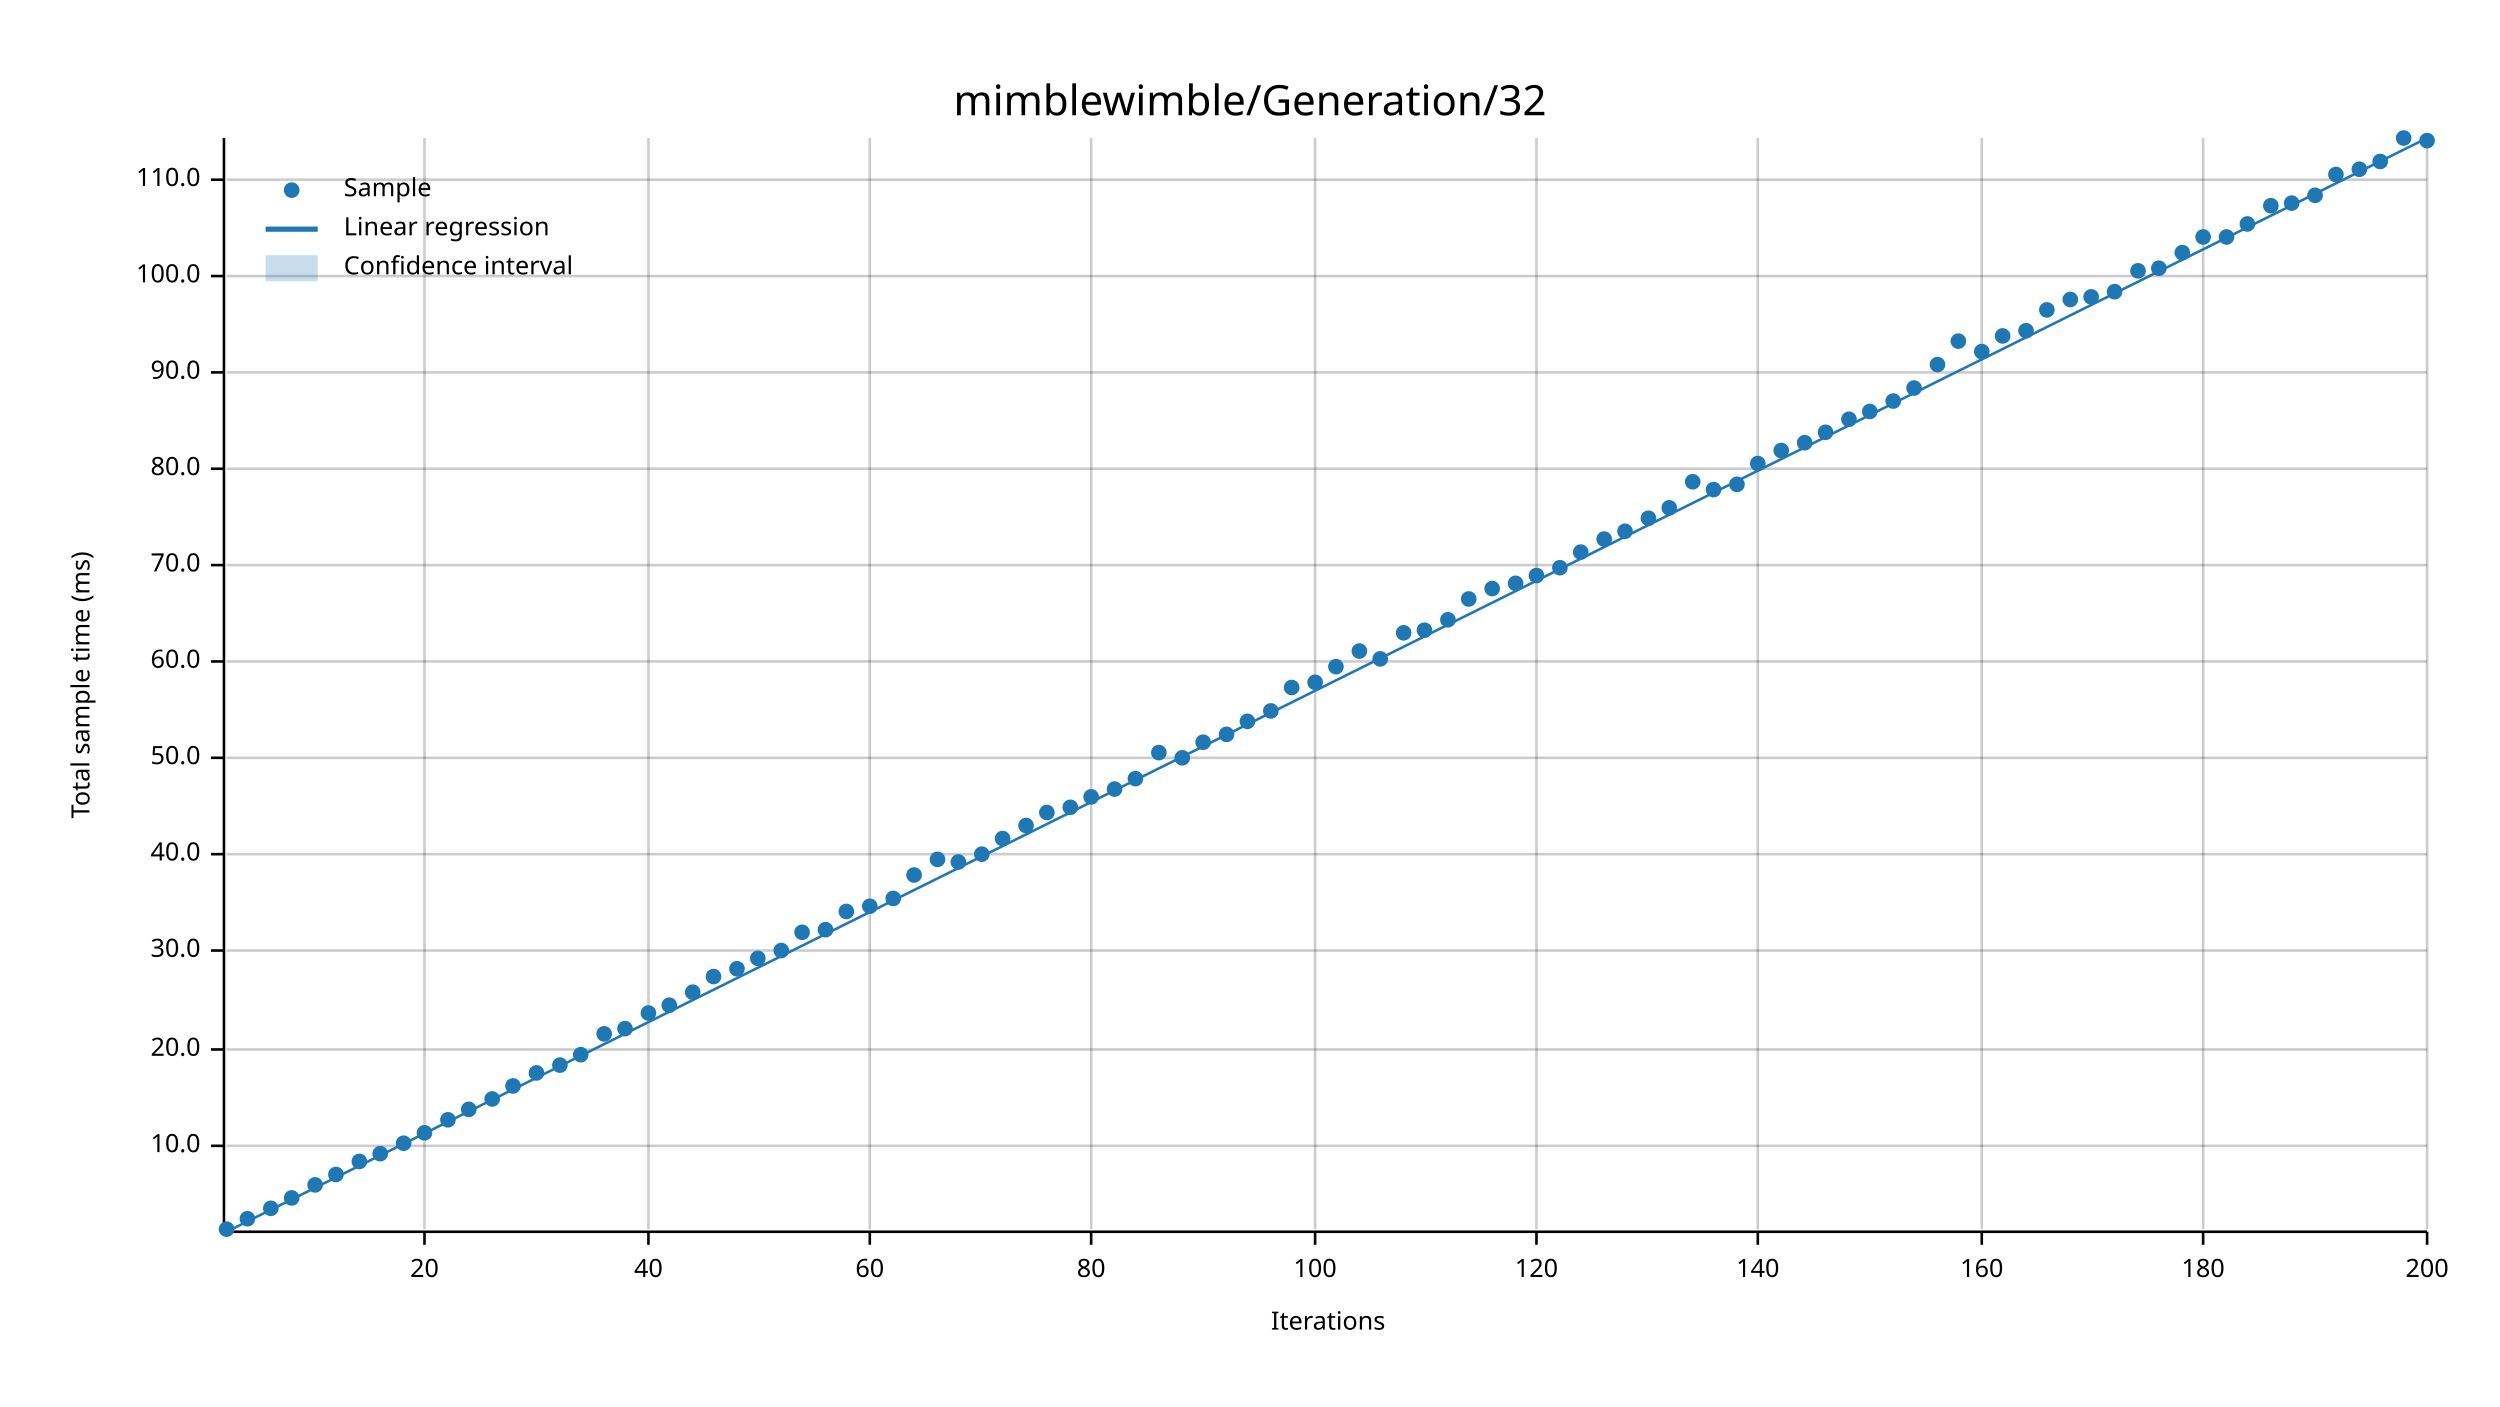
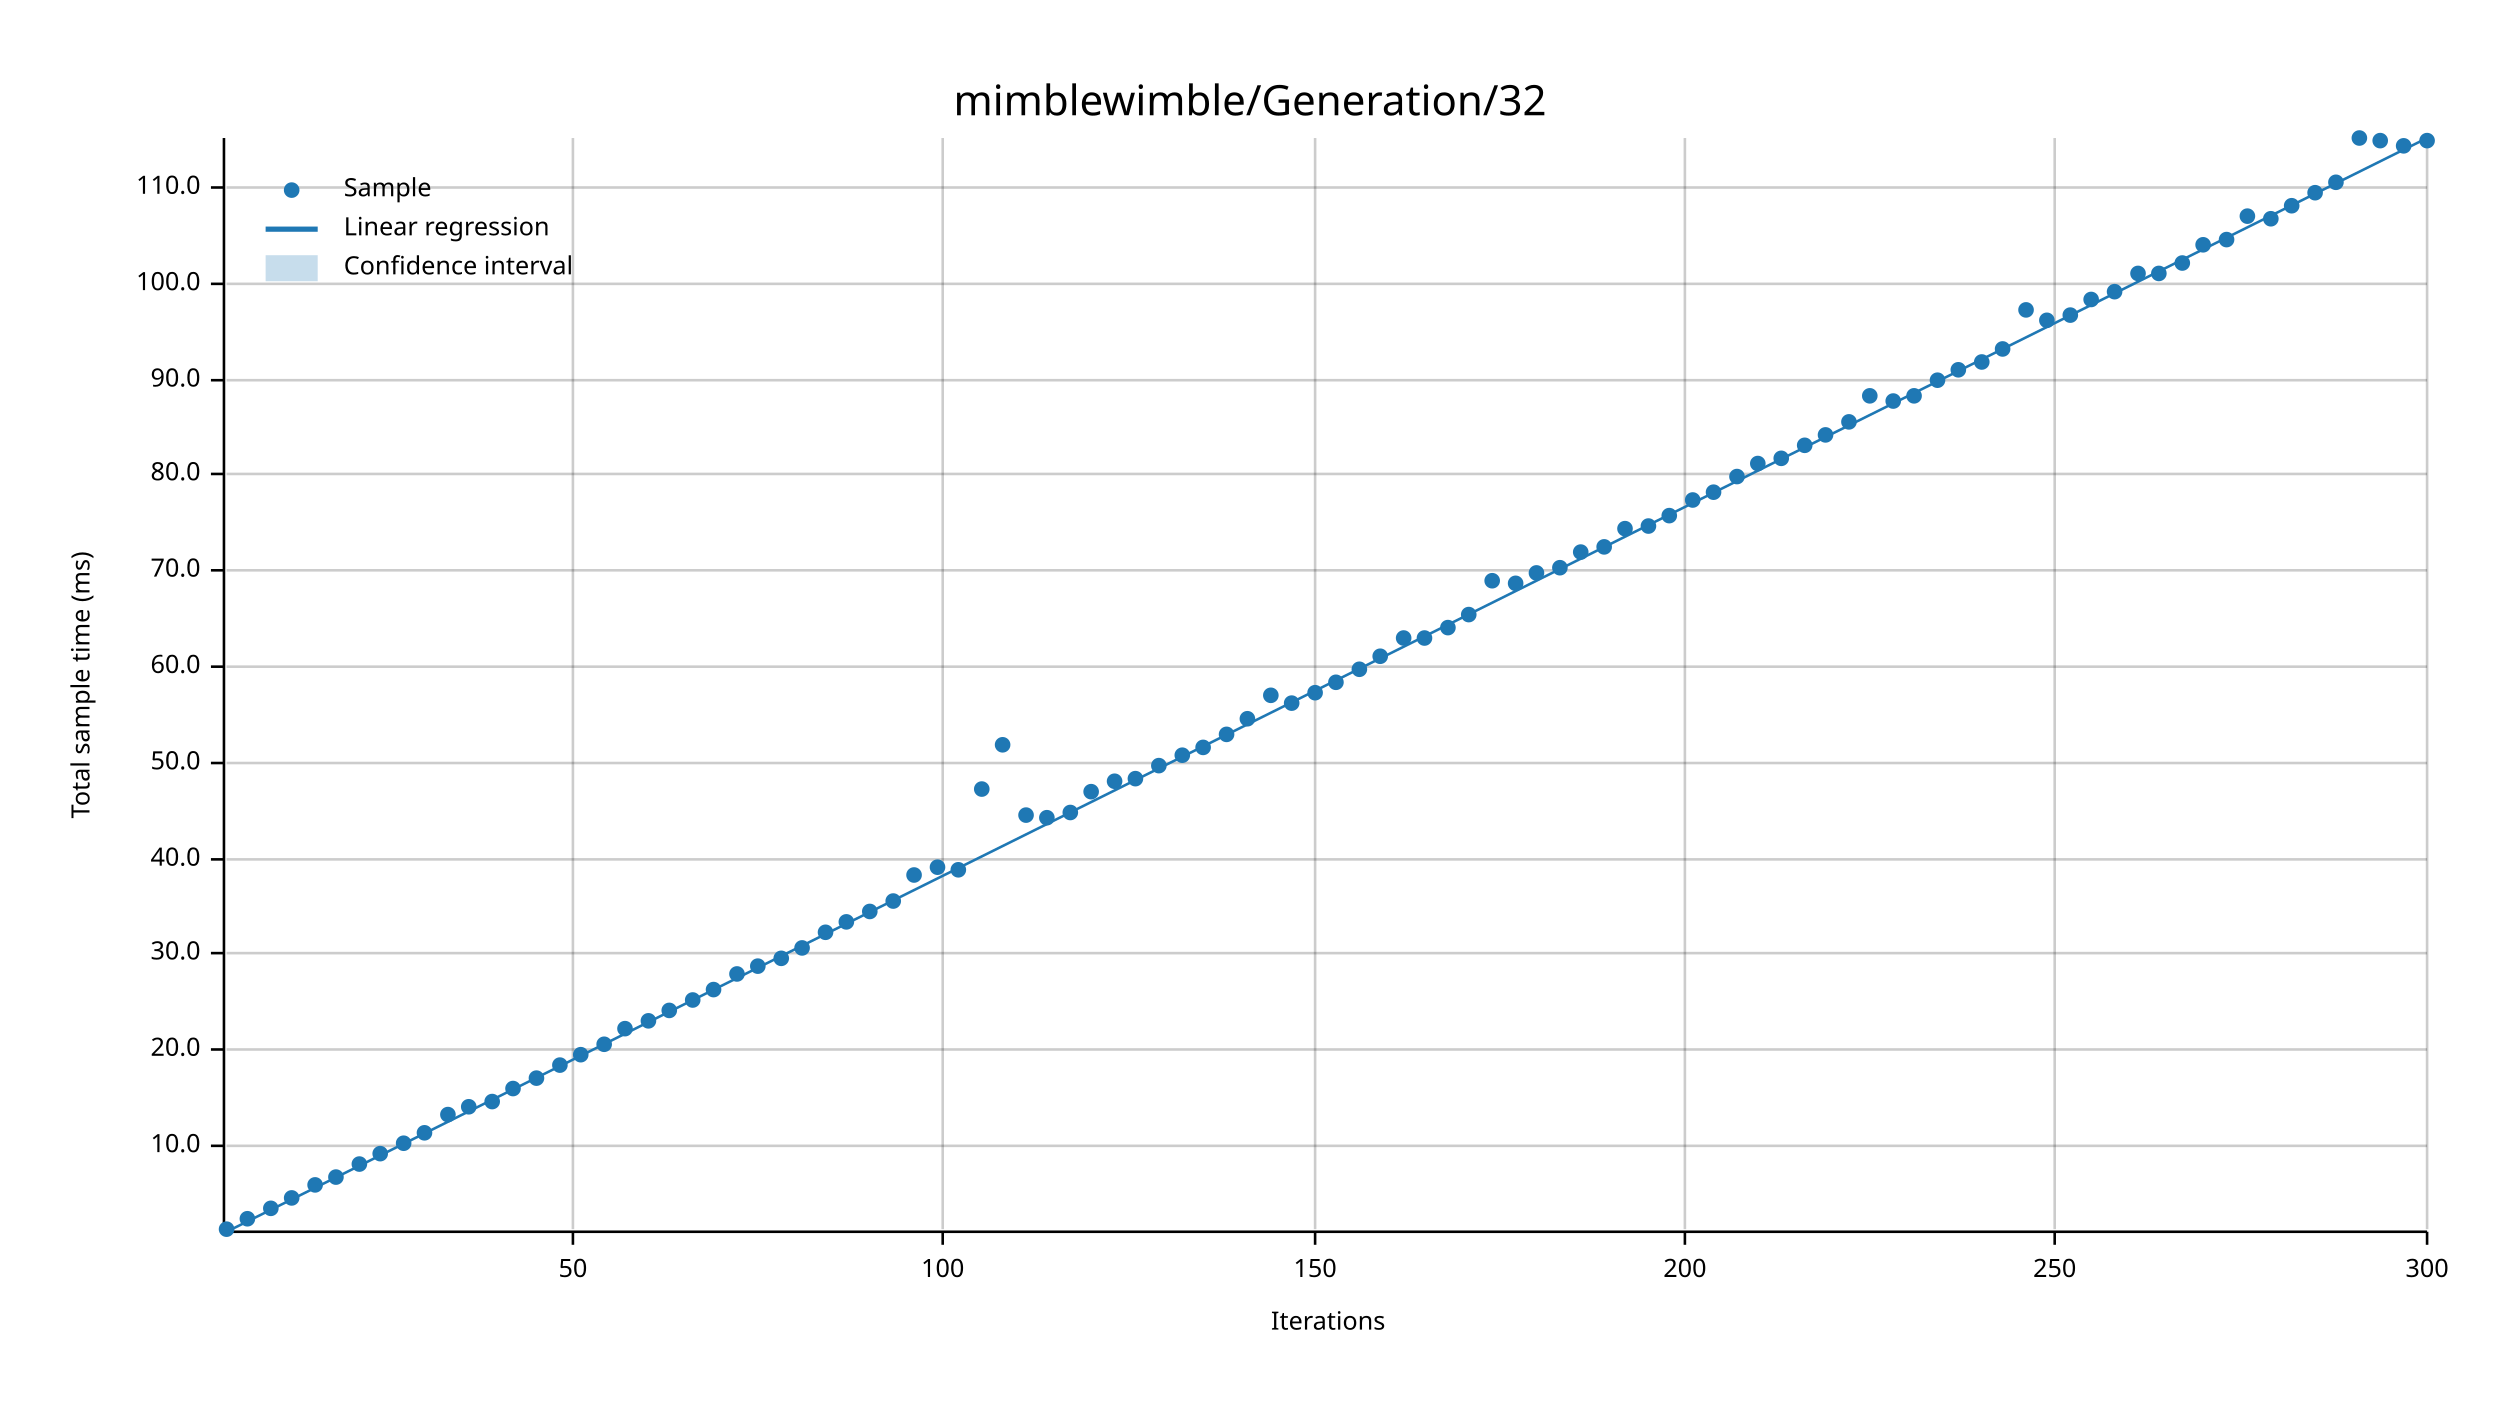
<svg xmlns="http://www.w3.org/2000/svg" width="960" height="540" viewBox="0 0 960 540">
  <text x="480" y="32" dy="0.76em" text-anchor="middle" font-family="sans-serif" font-size="16.129" opacity="1" fill="#000000">
mimblewimble/Generation/32
</text>
  <text x="27" y="263" dy="0.76em" text-anchor="middle" font-family="sans-serif" font-size="9.677" opacity="1" fill="#000000" transform="rotate(270, 27, 263)">
Total sample time (ms)
</text>
  <text x="510" y="513" dy="-0.5ex" text-anchor="middle" font-family="sans-serif" font-size="9.677" opacity="1" fill="#000000">
Iterations
</text>
-   <line opacity="0.2" stroke="#000000" stroke-width="1" x1="163" y1="472" x2="163" y2="53" />
-   <line opacity="0.2" stroke="#000000" stroke-width="1" x1="249" y1="472" x2="249" y2="53" />
-   <line opacity="0.2" stroke="#000000" stroke-width="1" x1="334" y1="472" x2="334" y2="53" />
-   <line opacity="0.2" stroke="#000000" stroke-width="1" x1="419" y1="472" x2="419" y2="53" />
+   <line opacity="0.2" stroke="#000000" stroke-width="1" x1="220" y1="472" x2="220" y2="53" />
+   <line opacity="0.2" stroke="#000000" stroke-width="1" x1="362" y1="472" x2="362" y2="53" />
  <line opacity="0.2" stroke="#000000" stroke-width="1" x1="505" y1="472" x2="505" y2="53" />
-   <line opacity="0.2" stroke="#000000" stroke-width="1" x1="590" y1="472" x2="590" y2="53" />
-   <line opacity="0.2" stroke="#000000" stroke-width="1" x1="675" y1="472" x2="675" y2="53" />
-   <line opacity="0.2" stroke="#000000" stroke-width="1" x1="761" y1="472" x2="761" y2="53" />
-   <line opacity="0.2" stroke="#000000" stroke-width="1" x1="846" y1="472" x2="846" y2="53" />
+   <line opacity="0.2" stroke="#000000" stroke-width="1" x1="647" y1="472" x2="647" y2="53" />
+   <line opacity="0.2" stroke="#000000" stroke-width="1" x1="789" y1="472" x2="789" y2="53" />
  <line opacity="0.2" stroke="#000000" stroke-width="1" x1="932" y1="472" x2="932" y2="53" />
  <line opacity="0.2" stroke="#000000" stroke-width="1" x1="87" y1="440" x2="932" y2="440" />
  <line opacity="0.2" stroke="#000000" stroke-width="1" x1="87" y1="403" x2="932" y2="403" />
-   <line opacity="0.2" stroke="#000000" stroke-width="1" x1="87" y1="365" x2="932" y2="365" />
-   <line opacity="0.2" stroke="#000000" stroke-width="1" x1="87" y1="328" x2="932" y2="328" />
-   <line opacity="0.2" stroke="#000000" stroke-width="1" x1="87" y1="291" x2="932" y2="291" />
-   <line opacity="0.2" stroke="#000000" stroke-width="1" x1="87" y1="254" x2="932" y2="254" />
-   <line opacity="0.2" stroke="#000000" stroke-width="1" x1="87" y1="217" x2="932" y2="217" />
-   <line opacity="0.2" stroke="#000000" stroke-width="1" x1="87" y1="180" x2="932" y2="180" />
-   <line opacity="0.2" stroke="#000000" stroke-width="1" x1="87" y1="143" x2="932" y2="143" />
-   <line opacity="0.2" stroke="#000000" stroke-width="1" x1="87" y1="106" x2="932" y2="106" />
-   <line opacity="0.2" stroke="#000000" stroke-width="1" x1="87" y1="69" x2="932" y2="69" />
+   <line opacity="0.2" stroke="#000000" stroke-width="1" x1="87" y1="366" x2="932" y2="366" />
+   <line opacity="0.2" stroke="#000000" stroke-width="1" x1="87" y1="330" x2="932" y2="330" />
+   <line opacity="0.2" stroke="#000000" stroke-width="1" x1="87" y1="293" x2="932" y2="293" />
+   <line opacity="0.2" stroke="#000000" stroke-width="1" x1="87" y1="256" x2="932" y2="256" />
+   <line opacity="0.2" stroke="#000000" stroke-width="1" x1="87" y1="219" x2="932" y2="219" />
+   <line opacity="0.2" stroke="#000000" stroke-width="1" x1="87" y1="182" x2="932" y2="182" />
+   <line opacity="0.2" stroke="#000000" stroke-width="1" x1="87" y1="146" x2="932" y2="146" />
+   <line opacity="0.2" stroke="#000000" stroke-width="1" x1="87" y1="109" x2="932" y2="109" />
+   <line opacity="0.2" stroke="#000000" stroke-width="1" x1="87" y1="72" x2="932" y2="72" />
  <polyline fill="none" opacity="1" stroke="#000000" stroke-width="1" points="86,53 86,472 " />
  <text x="77" y="440" dy="0.5ex" text-anchor="end" font-family="sans-serif" font-size="9.677" opacity="1" fill="#000000">
10.0
</text>
  <polyline fill="none" opacity="1" stroke="#000000" stroke-width="1" points="81,440 86,440 " />
  <text x="77" y="403" dy="0.5ex" text-anchor="end" font-family="sans-serif" font-size="9.677" opacity="1" fill="#000000">
20.0
</text>
  <polyline fill="none" opacity="1" stroke="#000000" stroke-width="1" points="81,403 86,403 " />
-   <text x="77" y="365" dy="0.5ex" text-anchor="end" font-family="sans-serif" font-size="9.677" opacity="1" fill="#000000">
+   <text x="77" y="366" dy="0.5ex" text-anchor="end" font-family="sans-serif" font-size="9.677" opacity="1" fill="#000000">
30.0
</text>
-   <polyline fill="none" opacity="1" stroke="#000000" stroke-width="1" points="81,365 86,365 " />
-   <text x="77" y="328" dy="0.5ex" text-anchor="end" font-family="sans-serif" font-size="9.677" opacity="1" fill="#000000">
+   <polyline fill="none" opacity="1" stroke="#000000" stroke-width="1" points="81,366 86,366 " />
+   <text x="77" y="330" dy="0.5ex" text-anchor="end" font-family="sans-serif" font-size="9.677" opacity="1" fill="#000000">
40.0
</text>
-   <polyline fill="none" opacity="1" stroke="#000000" stroke-width="1" points="81,328 86,328 " />
-   <text x="77" y="291" dy="0.5ex" text-anchor="end" font-family="sans-serif" font-size="9.677" opacity="1" fill="#000000">
+   <polyline fill="none" opacity="1" stroke="#000000" stroke-width="1" points="81,330 86,330 " />
+   <text x="77" y="293" dy="0.5ex" text-anchor="end" font-family="sans-serif" font-size="9.677" opacity="1" fill="#000000">
50.0
</text>
-   <polyline fill="none" opacity="1" stroke="#000000" stroke-width="1" points="81,291 86,291 " />
-   <text x="77" y="254" dy="0.5ex" text-anchor="end" font-family="sans-serif" font-size="9.677" opacity="1" fill="#000000">
+   <polyline fill="none" opacity="1" stroke="#000000" stroke-width="1" points="81,293 86,293 " />
+   <text x="77" y="256" dy="0.5ex" text-anchor="end" font-family="sans-serif" font-size="9.677" opacity="1" fill="#000000">
60.0
</text>
-   <polyline fill="none" opacity="1" stroke="#000000" stroke-width="1" points="81,254 86,254 " />
-   <text x="77" y="217" dy="0.5ex" text-anchor="end" font-family="sans-serif" font-size="9.677" opacity="1" fill="#000000">
+   <polyline fill="none" opacity="1" stroke="#000000" stroke-width="1" points="81,256 86,256 " />
+   <text x="77" y="219" dy="0.5ex" text-anchor="end" font-family="sans-serif" font-size="9.677" opacity="1" fill="#000000">
70.0
</text>
-   <polyline fill="none" opacity="1" stroke="#000000" stroke-width="1" points="81,217 86,217 " />
-   <text x="77" y="180" dy="0.5ex" text-anchor="end" font-family="sans-serif" font-size="9.677" opacity="1" fill="#000000">
+   <polyline fill="none" opacity="1" stroke="#000000" stroke-width="1" points="81,219 86,219 " />
+   <text x="77" y="182" dy="0.5ex" text-anchor="end" font-family="sans-serif" font-size="9.677" opacity="1" fill="#000000">
80.0
</text>
-   <polyline fill="none" opacity="1" stroke="#000000" stroke-width="1" points="81,180 86,180 " />
-   <text x="77" y="143" dy="0.5ex" text-anchor="end" font-family="sans-serif" font-size="9.677" opacity="1" fill="#000000">
+   <polyline fill="none" opacity="1" stroke="#000000" stroke-width="1" points="81,182 86,182 " />
+   <text x="77" y="146" dy="0.5ex" text-anchor="end" font-family="sans-serif" font-size="9.677" opacity="1" fill="#000000">
90.0
</text>
-   <polyline fill="none" opacity="1" stroke="#000000" stroke-width="1" points="81,143 86,143 " />
-   <text x="77" y="106" dy="0.5ex" text-anchor="end" font-family="sans-serif" font-size="9.677" opacity="1" fill="#000000">
+   <polyline fill="none" opacity="1" stroke="#000000" stroke-width="1" points="81,146 86,146 " />
+   <text x="77" y="109" dy="0.5ex" text-anchor="end" font-family="sans-serif" font-size="9.677" opacity="1" fill="#000000">
100.0
</text>
-   <polyline fill="none" opacity="1" stroke="#000000" stroke-width="1" points="81,106 86,106 " />
-   <text x="77" y="69" dy="0.5ex" text-anchor="end" font-family="sans-serif" font-size="9.677" opacity="1" fill="#000000">
+   <polyline fill="none" opacity="1" stroke="#000000" stroke-width="1" points="81,109 86,109 " />
+   <text x="77" y="72" dy="0.5ex" text-anchor="end" font-family="sans-serif" font-size="9.677" opacity="1" fill="#000000">
110.0
</text>
-   <polyline fill="none" opacity="1" stroke="#000000" stroke-width="1" points="81,69 86,69 " />
+   <polyline fill="none" opacity="1" stroke="#000000" stroke-width="1" points="81,72 86,72 " />
  <polyline fill="none" opacity="1" stroke="#000000" stroke-width="1" points="87,473 932,473 " />
-   <text x="163" y="483" dy="0.76em" text-anchor="middle" font-family="sans-serif" font-size="9.677" opacity="1" fill="#000000">
- 20
- </text>
-   <polyline fill="none" opacity="1" stroke="#000000" stroke-width="1" points="163,473 163,478 " />
-   <text x="249" y="483" dy="0.76em" text-anchor="middle" font-family="sans-serif" font-size="9.677" opacity="1" fill="#000000">
- 40
- </text>
-   <polyline fill="none" opacity="1" stroke="#000000" stroke-width="1" points="249,473 249,478 " />
-   <text x="334" y="483" dy="0.76em" text-anchor="middle" font-family="sans-serif" font-size="9.677" opacity="1" fill="#000000">
- 60
- </text>
-   <polyline fill="none" opacity="1" stroke="#000000" stroke-width="1" points="334,473 334,478 " />
-   <text x="419" y="483" dy="0.76em" text-anchor="middle" font-family="sans-serif" font-size="9.677" opacity="1" fill="#000000">
- 80
- </text>
-   <polyline fill="none" opacity="1" stroke="#000000" stroke-width="1" points="419,473 419,478 " />
+   <text x="220" y="483" dy="0.76em" text-anchor="middle" font-family="sans-serif" font-size="9.677" opacity="1" fill="#000000">
+ 50
+ </text>
+   <polyline fill="none" opacity="1" stroke="#000000" stroke-width="1" points="220,473 220,478 " />
+   <text x="362" y="483" dy="0.76em" text-anchor="middle" font-family="sans-serif" font-size="9.677" opacity="1" fill="#000000">
+ 100
+ </text>
+   <polyline fill="none" opacity="1" stroke="#000000" stroke-width="1" points="362,473 362,478 " />
  <text x="505" y="483" dy="0.76em" text-anchor="middle" font-family="sans-serif" font-size="9.677" opacity="1" fill="#000000">
- 100
+ 150
</text>
  <polyline fill="none" opacity="1" stroke="#000000" stroke-width="1" points="505,473 505,478 " />
-   <text x="590" y="483" dy="0.76em" text-anchor="middle" font-family="sans-serif" font-size="9.677" opacity="1" fill="#000000">
- 120
- </text>
-   <polyline fill="none" opacity="1" stroke="#000000" stroke-width="1" points="590,473 590,478 " />
-   <text x="675" y="483" dy="0.76em" text-anchor="middle" font-family="sans-serif" font-size="9.677" opacity="1" fill="#000000">
- 140
- </text>
-   <polyline fill="none" opacity="1" stroke="#000000" stroke-width="1" points="675,473 675,478 " />
-   <text x="761" y="483" dy="0.76em" text-anchor="middle" font-family="sans-serif" font-size="9.677" opacity="1" fill="#000000">
- 160
- </text>
-   <polyline fill="none" opacity="1" stroke="#000000" stroke-width="1" points="761,473 761,478 " />
-   <text x="846" y="483" dy="0.76em" text-anchor="middle" font-family="sans-serif" font-size="9.677" opacity="1" fill="#000000">
- 180
- </text>
-   <polyline fill="none" opacity="1" stroke="#000000" stroke-width="1" points="846,473 846,478 " />
+   <text x="647" y="483" dy="0.76em" text-anchor="middle" font-family="sans-serif" font-size="9.677" opacity="1" fill="#000000">
+ 200
+ </text>
+   <polyline fill="none" opacity="1" stroke="#000000" stroke-width="1" points="647,473 647,478 " />
+   <text x="789" y="483" dy="0.76em" text-anchor="middle" font-family="sans-serif" font-size="9.677" opacity="1" fill="#000000">
+ 250
+ </text>
+   <polyline fill="none" opacity="1" stroke="#000000" stroke-width="1" points="789,473 789,478 " />
  <text x="932" y="483" dy="0.76em" text-anchor="middle" font-family="sans-serif" font-size="9.677" opacity="1" fill="#000000">
- 200
+ 300
</text>
  <polyline fill="none" opacity="1" stroke="#000000" stroke-width="1" points="932,473 932,478 " />
  <circle cx="87" cy="472" r="3" opacity="1" fill="#1F78B4" stroke="none" stroke-width="1" />
  <circle cx="95" cy="468" r="3" opacity="1" fill="#1F78B4" stroke="none" stroke-width="1" />
  <circle cx="104" cy="464" r="3" opacity="1" fill="#1F78B4" stroke="none" stroke-width="1" />
  <circle cx="112" cy="460" r="3" opacity="1" fill="#1F78B4" stroke="none" stroke-width="1" />
  <circle cx="121" cy="455" r="3" opacity="1" fill="#1F78B4" stroke="none" stroke-width="1" />
-   <circle cx="129" cy="451" r="3" opacity="1" fill="#1F78B4" stroke="none" stroke-width="1" />
-   <circle cx="138" cy="446" r="3" opacity="1" fill="#1F78B4" stroke="none" stroke-width="1" />
+   <circle cx="129" cy="452" r="3" opacity="1" fill="#1F78B4" stroke="none" stroke-width="1" />
+   <circle cx="138" cy="447" r="3" opacity="1" fill="#1F78B4" stroke="none" stroke-width="1" />
  <circle cx="146" cy="443" r="3" opacity="1" fill="#1F78B4" stroke="none" stroke-width="1" />
  <circle cx="155" cy="439" r="3" opacity="1" fill="#1F78B4" stroke="none" stroke-width="1" />
  <circle cx="163" cy="435" r="3" opacity="1" fill="#1F78B4" stroke="none" stroke-width="1" />
-   <circle cx="172" cy="430" r="3" opacity="1" fill="#1F78B4" stroke="none" stroke-width="1" />
-   <circle cx="180" cy="426" r="3" opacity="1" fill="#1F78B4" stroke="none" stroke-width="1" />
-   <circle cx="189" cy="422" r="3" opacity="1" fill="#1F78B4" stroke="none" stroke-width="1" />
-   <circle cx="197" cy="417" r="3" opacity="1" fill="#1F78B4" stroke="none" stroke-width="1" />
-   <circle cx="206" cy="412" r="3" opacity="1" fill="#1F78B4" stroke="none" stroke-width="1" />
+   <circle cx="172" cy="428" r="3" opacity="1" fill="#1F78B4" stroke="none" stroke-width="1" />
+   <circle cx="180" cy="425" r="3" opacity="1" fill="#1F78B4" stroke="none" stroke-width="1" />
+   <circle cx="189" cy="423" r="3" opacity="1" fill="#1F78B4" stroke="none" stroke-width="1" />
+   <circle cx="197" cy="418" r="3" opacity="1" fill="#1F78B4" stroke="none" stroke-width="1" />
+   <circle cx="206" cy="414" r="3" opacity="1" fill="#1F78B4" stroke="none" stroke-width="1" />
  <circle cx="215" cy="409" r="3" opacity="1" fill="#1F78B4" stroke="none" stroke-width="1" />
  <circle cx="223" cy="405" r="3" opacity="1" fill="#1F78B4" stroke="none" stroke-width="1" />
-   <circle cx="232" cy="397" r="3" opacity="1" fill="#1F78B4" stroke="none" stroke-width="1" />
+   <circle cx="232" cy="401" r="3" opacity="1" fill="#1F78B4" stroke="none" stroke-width="1" />
  <circle cx="240" cy="395" r="3" opacity="1" fill="#1F78B4" stroke="none" stroke-width="1" />
-   <circle cx="249" cy="389" r="3" opacity="1" fill="#1F78B4" stroke="none" stroke-width="1" />
-   <circle cx="257" cy="386" r="3" opacity="1" fill="#1F78B4" stroke="none" stroke-width="1" />
-   <circle cx="266" cy="381" r="3" opacity="1" fill="#1F78B4" stroke="none" stroke-width="1" />
-   <circle cx="274" cy="375" r="3" opacity="1" fill="#1F78B4" stroke="none" stroke-width="1" />
-   <circle cx="283" cy="372" r="3" opacity="1" fill="#1F78B4" stroke="none" stroke-width="1" />
-   <circle cx="291" cy="368" r="3" opacity="1" fill="#1F78B4" stroke="none" stroke-width="1" />
-   <circle cx="300" cy="365" r="3" opacity="1" fill="#1F78B4" stroke="none" stroke-width="1" />
-   <circle cx="308" cy="358" r="3" opacity="1" fill="#1F78B4" stroke="none" stroke-width="1" />
-   <circle cx="317" cy="357" r="3" opacity="1" fill="#1F78B4" stroke="none" stroke-width="1" />
-   <circle cx="325" cy="350" r="3" opacity="1" fill="#1F78B4" stroke="none" stroke-width="1" />
-   <circle cx="334" cy="348" r="3" opacity="1" fill="#1F78B4" stroke="none" stroke-width="1" />
-   <circle cx="343" cy="345" r="3" opacity="1" fill="#1F78B4" stroke="none" stroke-width="1" />
+   <circle cx="249" cy="392" r="3" opacity="1" fill="#1F78B4" stroke="none" stroke-width="1" />
+   <circle cx="257" cy="388" r="3" opacity="1" fill="#1F78B4" stroke="none" stroke-width="1" />
+   <circle cx="266" cy="384" r="3" opacity="1" fill="#1F78B4" stroke="none" stroke-width="1" />
+   <circle cx="274" cy="380" r="3" opacity="1" fill="#1F78B4" stroke="none" stroke-width="1" />
+   <circle cx="283" cy="374" r="3" opacity="1" fill="#1F78B4" stroke="none" stroke-width="1" />
+   <circle cx="291" cy="371" r="3" opacity="1" fill="#1F78B4" stroke="none" stroke-width="1" />
+   <circle cx="300" cy="368" r="3" opacity="1" fill="#1F78B4" stroke="none" stroke-width="1" />
+   <circle cx="308" cy="364" r="3" opacity="1" fill="#1F78B4" stroke="none" stroke-width="1" />
+   <circle cx="317" cy="358" r="3" opacity="1" fill="#1F78B4" stroke="none" stroke-width="1" />
+   <circle cx="325" cy="354" r="3" opacity="1" fill="#1F78B4" stroke="none" stroke-width="1" />
+   <circle cx="334" cy="350" r="3" opacity="1" fill="#1F78B4" stroke="none" stroke-width="1" />
+   <circle cx="343" cy="346" r="3" opacity="1" fill="#1F78B4" stroke="none" stroke-width="1" />
  <circle cx="351" cy="336" r="3" opacity="1" fill="#1F78B4" stroke="none" stroke-width="1" />
-   <circle cx="360" cy="330" r="3" opacity="1" fill="#1F78B4" stroke="none" stroke-width="1" />
-   <circle cx="368" cy="331" r="3" opacity="1" fill="#1F78B4" stroke="none" stroke-width="1" />
-   <circle cx="377" cy="328" r="3" opacity="1" fill="#1F78B4" stroke="none" stroke-width="1" />
-   <circle cx="385" cy="322" r="3" opacity="1" fill="#1F78B4" stroke="none" stroke-width="1" />
-   <circle cx="394" cy="317" r="3" opacity="1" fill="#1F78B4" stroke="none" stroke-width="1" />
-   <circle cx="402" cy="312" r="3" opacity="1" fill="#1F78B4" stroke="none" stroke-width="1" />
-   <circle cx="411" cy="310" r="3" opacity="1" fill="#1F78B4" stroke="none" stroke-width="1" />
-   <circle cx="419" cy="306" r="3" opacity="1" fill="#1F78B4" stroke="none" stroke-width="1" />
-   <circle cx="428" cy="303" r="3" opacity="1" fill="#1F78B4" stroke="none" stroke-width="1" />
+   <circle cx="360" cy="333" r="3" opacity="1" fill="#1F78B4" stroke="none" stroke-width="1" />
+   <circle cx="368" cy="334" r="3" opacity="1" fill="#1F78B4" stroke="none" stroke-width="1" />
+   <circle cx="377" cy="303" r="3" opacity="1" fill="#1F78B4" stroke="none" stroke-width="1" />
+   <circle cx="385" cy="286" r="3" opacity="1" fill="#1F78B4" stroke="none" stroke-width="1" />
+   <circle cx="394" cy="313" r="3" opacity="1" fill="#1F78B4" stroke="none" stroke-width="1" />
+   <circle cx="402" cy="314" r="3" opacity="1" fill="#1F78B4" stroke="none" stroke-width="1" />
+   <circle cx="411" cy="312" r="3" opacity="1" fill="#1F78B4" stroke="none" stroke-width="1" />
+   <circle cx="419" cy="304" r="3" opacity="1" fill="#1F78B4" stroke="none" stroke-width="1" />
+   <circle cx="428" cy="300" r="3" opacity="1" fill="#1F78B4" stroke="none" stroke-width="1" />
  <circle cx="436" cy="299" r="3" opacity="1" fill="#1F78B4" stroke="none" stroke-width="1" />
-   <circle cx="445" cy="289" r="3" opacity="1" fill="#1F78B4" stroke="none" stroke-width="1" />
-   <circle cx="454" cy="291" r="3" opacity="1" fill="#1F78B4" stroke="none" stroke-width="1" />
-   <circle cx="462" cy="285" r="3" opacity="1" fill="#1F78B4" stroke="none" stroke-width="1" />
+   <circle cx="445" cy="294" r="3" opacity="1" fill="#1F78B4" stroke="none" stroke-width="1" />
+   <circle cx="454" cy="290" r="3" opacity="1" fill="#1F78B4" stroke="none" stroke-width="1" />
+   <circle cx="462" cy="287" r="3" opacity="1" fill="#1F78B4" stroke="none" stroke-width="1" />
  <circle cx="471" cy="282" r="3" opacity="1" fill="#1F78B4" stroke="none" stroke-width="1" />
-   <circle cx="479" cy="277" r="3" opacity="1" fill="#1F78B4" stroke="none" stroke-width="1" />
-   <circle cx="488" cy="273" r="3" opacity="1" fill="#1F78B4" stroke="none" stroke-width="1" />
-   <circle cx="496" cy="264" r="3" opacity="1" fill="#1F78B4" stroke="none" stroke-width="1" />
-   <circle cx="505" cy="262" r="3" opacity="1" fill="#1F78B4" stroke="none" stroke-width="1" />
-   <circle cx="513" cy="256" r="3" opacity="1" fill="#1F78B4" stroke="none" stroke-width="1" />
-   <circle cx="522" cy="250" r="3" opacity="1" fill="#1F78B4" stroke="none" stroke-width="1" />
-   <circle cx="530" cy="253" r="3" opacity="1" fill="#1F78B4" stroke="none" stroke-width="1" />
-   <circle cx="539" cy="243" r="3" opacity="1" fill="#1F78B4" stroke="none" stroke-width="1" />
-   <circle cx="547" cy="242" r="3" opacity="1" fill="#1F78B4" stroke="none" stroke-width="1" />
-   <circle cx="556" cy="238" r="3" opacity="1" fill="#1F78B4" stroke="none" stroke-width="1" />
-   <circle cx="564" cy="230" r="3" opacity="1" fill="#1F78B4" stroke="none" stroke-width="1" />
-   <circle cx="573" cy="226" r="3" opacity="1" fill="#1F78B4" stroke="none" stroke-width="1" />
+   <circle cx="479" cy="276" r="3" opacity="1" fill="#1F78B4" stroke="none" stroke-width="1" />
+   <circle cx="488" cy="267" r="3" opacity="1" fill="#1F78B4" stroke="none" stroke-width="1" />
+   <circle cx="496" cy="270" r="3" opacity="1" fill="#1F78B4" stroke="none" stroke-width="1" />
+   <circle cx="505" cy="266" r="3" opacity="1" fill="#1F78B4" stroke="none" stroke-width="1" />
+   <circle cx="513" cy="262" r="3" opacity="1" fill="#1F78B4" stroke="none" stroke-width="1" />
+   <circle cx="522" cy="257" r="3" opacity="1" fill="#1F78B4" stroke="none" stroke-width="1" />
+   <circle cx="530" cy="252" r="3" opacity="1" fill="#1F78B4" stroke="none" stroke-width="1" />
+   <circle cx="539" cy="245" r="3" opacity="1" fill="#1F78B4" stroke="none" stroke-width="1" />
+   <circle cx="547" cy="245" r="3" opacity="1" fill="#1F78B4" stroke="none" stroke-width="1" />
+   <circle cx="556" cy="241" r="3" opacity="1" fill="#1F78B4" stroke="none" stroke-width="1" />
+   <circle cx="564" cy="236" r="3" opacity="1" fill="#1F78B4" stroke="none" stroke-width="1" />
+   <circle cx="573" cy="223" r="3" opacity="1" fill="#1F78B4" stroke="none" stroke-width="1" />
  <circle cx="582" cy="224" r="3" opacity="1" fill="#1F78B4" stroke="none" stroke-width="1" />
-   <circle cx="590" cy="221" r="3" opacity="1" fill="#1F78B4" stroke="none" stroke-width="1" />
+   <circle cx="590" cy="220" r="3" opacity="1" fill="#1F78B4" stroke="none" stroke-width="1" />
  <circle cx="599" cy="218" r="3" opacity="1" fill="#1F78B4" stroke="none" stroke-width="1" />
  <circle cx="607" cy="212" r="3" opacity="1" fill="#1F78B4" stroke="none" stroke-width="1" />
-   <circle cx="616" cy="207" r="3" opacity="1" fill="#1F78B4" stroke="none" stroke-width="1" />
-   <circle cx="624" cy="204" r="3" opacity="1" fill="#1F78B4" stroke="none" stroke-width="1" />
-   <circle cx="633" cy="199" r="3" opacity="1" fill="#1F78B4" stroke="none" stroke-width="1" />
-   <circle cx="641" cy="195" r="3" opacity="1" fill="#1F78B4" stroke="none" stroke-width="1" />
-   <circle cx="650" cy="185" r="3" opacity="1" fill="#1F78B4" stroke="none" stroke-width="1" />
-   <circle cx="658" cy="188" r="3" opacity="1" fill="#1F78B4" stroke="none" stroke-width="1" />
-   <circle cx="667" cy="186" r="3" opacity="1" fill="#1F78B4" stroke="none" stroke-width="1" />
+   <circle cx="616" cy="210" r="3" opacity="1" fill="#1F78B4" stroke="none" stroke-width="1" />
+   <circle cx="624" cy="203" r="3" opacity="1" fill="#1F78B4" stroke="none" stroke-width="1" />
+   <circle cx="633" cy="202" r="3" opacity="1" fill="#1F78B4" stroke="none" stroke-width="1" />
+   <circle cx="641" cy="198" r="3" opacity="1" fill="#1F78B4" stroke="none" stroke-width="1" />
+   <circle cx="650" cy="192" r="3" opacity="1" fill="#1F78B4" stroke="none" stroke-width="1" />
+   <circle cx="658" cy="189" r="3" opacity="1" fill="#1F78B4" stroke="none" stroke-width="1" />
+   <circle cx="667" cy="183" r="3" opacity="1" fill="#1F78B4" stroke="none" stroke-width="1" />
  <circle cx="675" cy="178" r="3" opacity="1" fill="#1F78B4" stroke="none" stroke-width="1" />
-   <circle cx="684" cy="173" r="3" opacity="1" fill="#1F78B4" stroke="none" stroke-width="1" />
-   <circle cx="693" cy="170" r="3" opacity="1" fill="#1F78B4" stroke="none" stroke-width="1" />
-   <circle cx="701" cy="166" r="3" opacity="1" fill="#1F78B4" stroke="none" stroke-width="1" />
-   <circle cx="710" cy="161" r="3" opacity="1" fill="#1F78B4" stroke="none" stroke-width="1" />
-   <circle cx="718" cy="158" r="3" opacity="1" fill="#1F78B4" stroke="none" stroke-width="1" />
+   <circle cx="684" cy="176" r="3" opacity="1" fill="#1F78B4" stroke="none" stroke-width="1" />
+   <circle cx="693" cy="171" r="3" opacity="1" fill="#1F78B4" stroke="none" stroke-width="1" />
+   <circle cx="701" cy="167" r="3" opacity="1" fill="#1F78B4" stroke="none" stroke-width="1" />
+   <circle cx="710" cy="162" r="3" opacity="1" fill="#1F78B4" stroke="none" stroke-width="1" />
+   <circle cx="718" cy="152" r="3" opacity="1" fill="#1F78B4" stroke="none" stroke-width="1" />
  <circle cx="727" cy="154" r="3" opacity="1" fill="#1F78B4" stroke="none" stroke-width="1" />
-   <circle cx="735" cy="149" r="3" opacity="1" fill="#1F78B4" stroke="none" stroke-width="1" />
-   <circle cx="744" cy="140" r="3" opacity="1" fill="#1F78B4" stroke="none" stroke-width="1" />
-   <circle cx="752" cy="131" r="3" opacity="1" fill="#1F78B4" stroke="none" stroke-width="1" />
-   <circle cx="761" cy="135" r="3" opacity="1" fill="#1F78B4" stroke="none" stroke-width="1" />
-   <circle cx="769" cy="129" r="3" opacity="1" fill="#1F78B4" stroke="none" stroke-width="1" />
-   <circle cx="778" cy="127" r="3" opacity="1" fill="#1F78B4" stroke="none" stroke-width="1" />
-   <circle cx="786" cy="119" r="3" opacity="1" fill="#1F78B4" stroke="none" stroke-width="1" />
-   <circle cx="795" cy="115" r="3" opacity="1" fill="#1F78B4" stroke="none" stroke-width="1" />
-   <circle cx="803" cy="114" r="3" opacity="1" fill="#1F78B4" stroke="none" stroke-width="1" />
+   <circle cx="735" cy="152" r="3" opacity="1" fill="#1F78B4" stroke="none" stroke-width="1" />
+   <circle cx="744" cy="146" r="3" opacity="1" fill="#1F78B4" stroke="none" stroke-width="1" />
+   <circle cx="752" cy="142" r="3" opacity="1" fill="#1F78B4" stroke="none" stroke-width="1" />
+   <circle cx="761" cy="139" r="3" opacity="1" fill="#1F78B4" stroke="none" stroke-width="1" />
+   <circle cx="769" cy="134" r="3" opacity="1" fill="#1F78B4" stroke="none" stroke-width="1" />
+   <circle cx="778" cy="119" r="3" opacity="1" fill="#1F78B4" stroke="none" stroke-width="1" />
+   <circle cx="786" cy="123" r="3" opacity="1" fill="#1F78B4" stroke="none" stroke-width="1" />
+   <circle cx="795" cy="121" r="3" opacity="1" fill="#1F78B4" stroke="none" stroke-width="1" />
+   <circle cx="803" cy="115" r="3" opacity="1" fill="#1F78B4" stroke="none" stroke-width="1" />
  <circle cx="812" cy="112" r="3" opacity="1" fill="#1F78B4" stroke="none" stroke-width="1" />
-   <circle cx="821" cy="104" r="3" opacity="1" fill="#1F78B4" stroke="none" stroke-width="1" />
-   <circle cx="829" cy="103" r="3" opacity="1" fill="#1F78B4" stroke="none" stroke-width="1" />
-   <circle cx="838" cy="97" r="3" opacity="1" fill="#1F78B4" stroke="none" stroke-width="1" />
-   <circle cx="846" cy="91" r="3" opacity="1" fill="#1F78B4" stroke="none" stroke-width="1" />
-   <circle cx="855" cy="91" r="3" opacity="1" fill="#1F78B4" stroke="none" stroke-width="1" />
-   <circle cx="863" cy="86" r="3" opacity="1" fill="#1F78B4" stroke="none" stroke-width="1" />
-   <circle cx="872" cy="79" r="3" opacity="1" fill="#1F78B4" stroke="none" stroke-width="1" />
-   <circle cx="880" cy="78" r="3" opacity="1" fill="#1F78B4" stroke="none" stroke-width="1" />
-   <circle cx="889" cy="75" r="3" opacity="1" fill="#1F78B4" stroke="none" stroke-width="1" />
-   <circle cx="897" cy="67" r="3" opacity="1" fill="#1F78B4" stroke="none" stroke-width="1" />
-   <circle cx="906" cy="65" r="3" opacity="1" fill="#1F78B4" stroke="none" stroke-width="1" />
-   <circle cx="914" cy="62" r="3" opacity="1" fill="#1F78B4" stroke="none" stroke-width="1" />
-   <circle cx="923" cy="53" r="3" opacity="1" fill="#1F78B4" stroke="none" stroke-width="1" />
+   <circle cx="821" cy="105" r="3" opacity="1" fill="#1F78B4" stroke="none" stroke-width="1" />
+   <circle cx="829" cy="105" r="3" opacity="1" fill="#1F78B4" stroke="none" stroke-width="1" />
+   <circle cx="838" cy="101" r="3" opacity="1" fill="#1F78B4" stroke="none" stroke-width="1" />
+   <circle cx="846" cy="94" r="3" opacity="1" fill="#1F78B4" stroke="none" stroke-width="1" />
+   <circle cx="855" cy="92" r="3" opacity="1" fill="#1F78B4" stroke="none" stroke-width="1" />
+   <circle cx="863" cy="83" r="3" opacity="1" fill="#1F78B4" stroke="none" stroke-width="1" />
+   <circle cx="872" cy="84" r="3" opacity="1" fill="#1F78B4" stroke="none" stroke-width="1" />
+   <circle cx="880" cy="79" r="3" opacity="1" fill="#1F78B4" stroke="none" stroke-width="1" />
+   <circle cx="889" cy="74" r="3" opacity="1" fill="#1F78B4" stroke="none" stroke-width="1" />
+   <circle cx="897" cy="70" r="3" opacity="1" fill="#1F78B4" stroke="none" stroke-width="1" />
+   <circle cx="906" cy="53" r="3" opacity="1" fill="#1F78B4" stroke="none" stroke-width="1" />
+   <circle cx="914" cy="54" r="3" opacity="1" fill="#1F78B4" stroke="none" stroke-width="1" />
+   <circle cx="923" cy="56" r="3" opacity="1" fill="#1F78B4" stroke="none" stroke-width="1" />
  <circle cx="932" cy="54" r="3" opacity="1" fill="#1F78B4" stroke="none" stroke-width="1" />
  <polyline fill="none" opacity="1" stroke="#1F78B4" stroke-width="1" points="87,473 932,53 " />
  <polygon opacity="0.25" fill="#1F78B4" points="87,473 932,53 932,53 " />
  <text x="132" y="68" dy="0.76em" text-anchor="start" font-family="sans-serif" font-size="9.677" opacity="1" fill="#000000">
Sample
</text>
  <text x="132" y="83" dy="0.76em" text-anchor="start" font-family="sans-serif" font-size="9.677" opacity="1" fill="#000000">
Linear regression
</text>
  <text x="132" y="98" dy="0.76em" text-anchor="start" font-family="sans-serif" font-size="9.677" opacity="1" fill="#000000">
Confidence interval
</text>
  <circle cx="112" cy="73" r="3" opacity="1" fill="#1F78B4" stroke="none" stroke-width="1" />
  <polyline fill="none" opacity="1" stroke="#1F78B4" stroke-width="2" points="102,88 122,88 " />
  <rect x="102" y="98" width="20" height="10" opacity="0.25" fill="#1F78B4" stroke="none" />
</svg>
